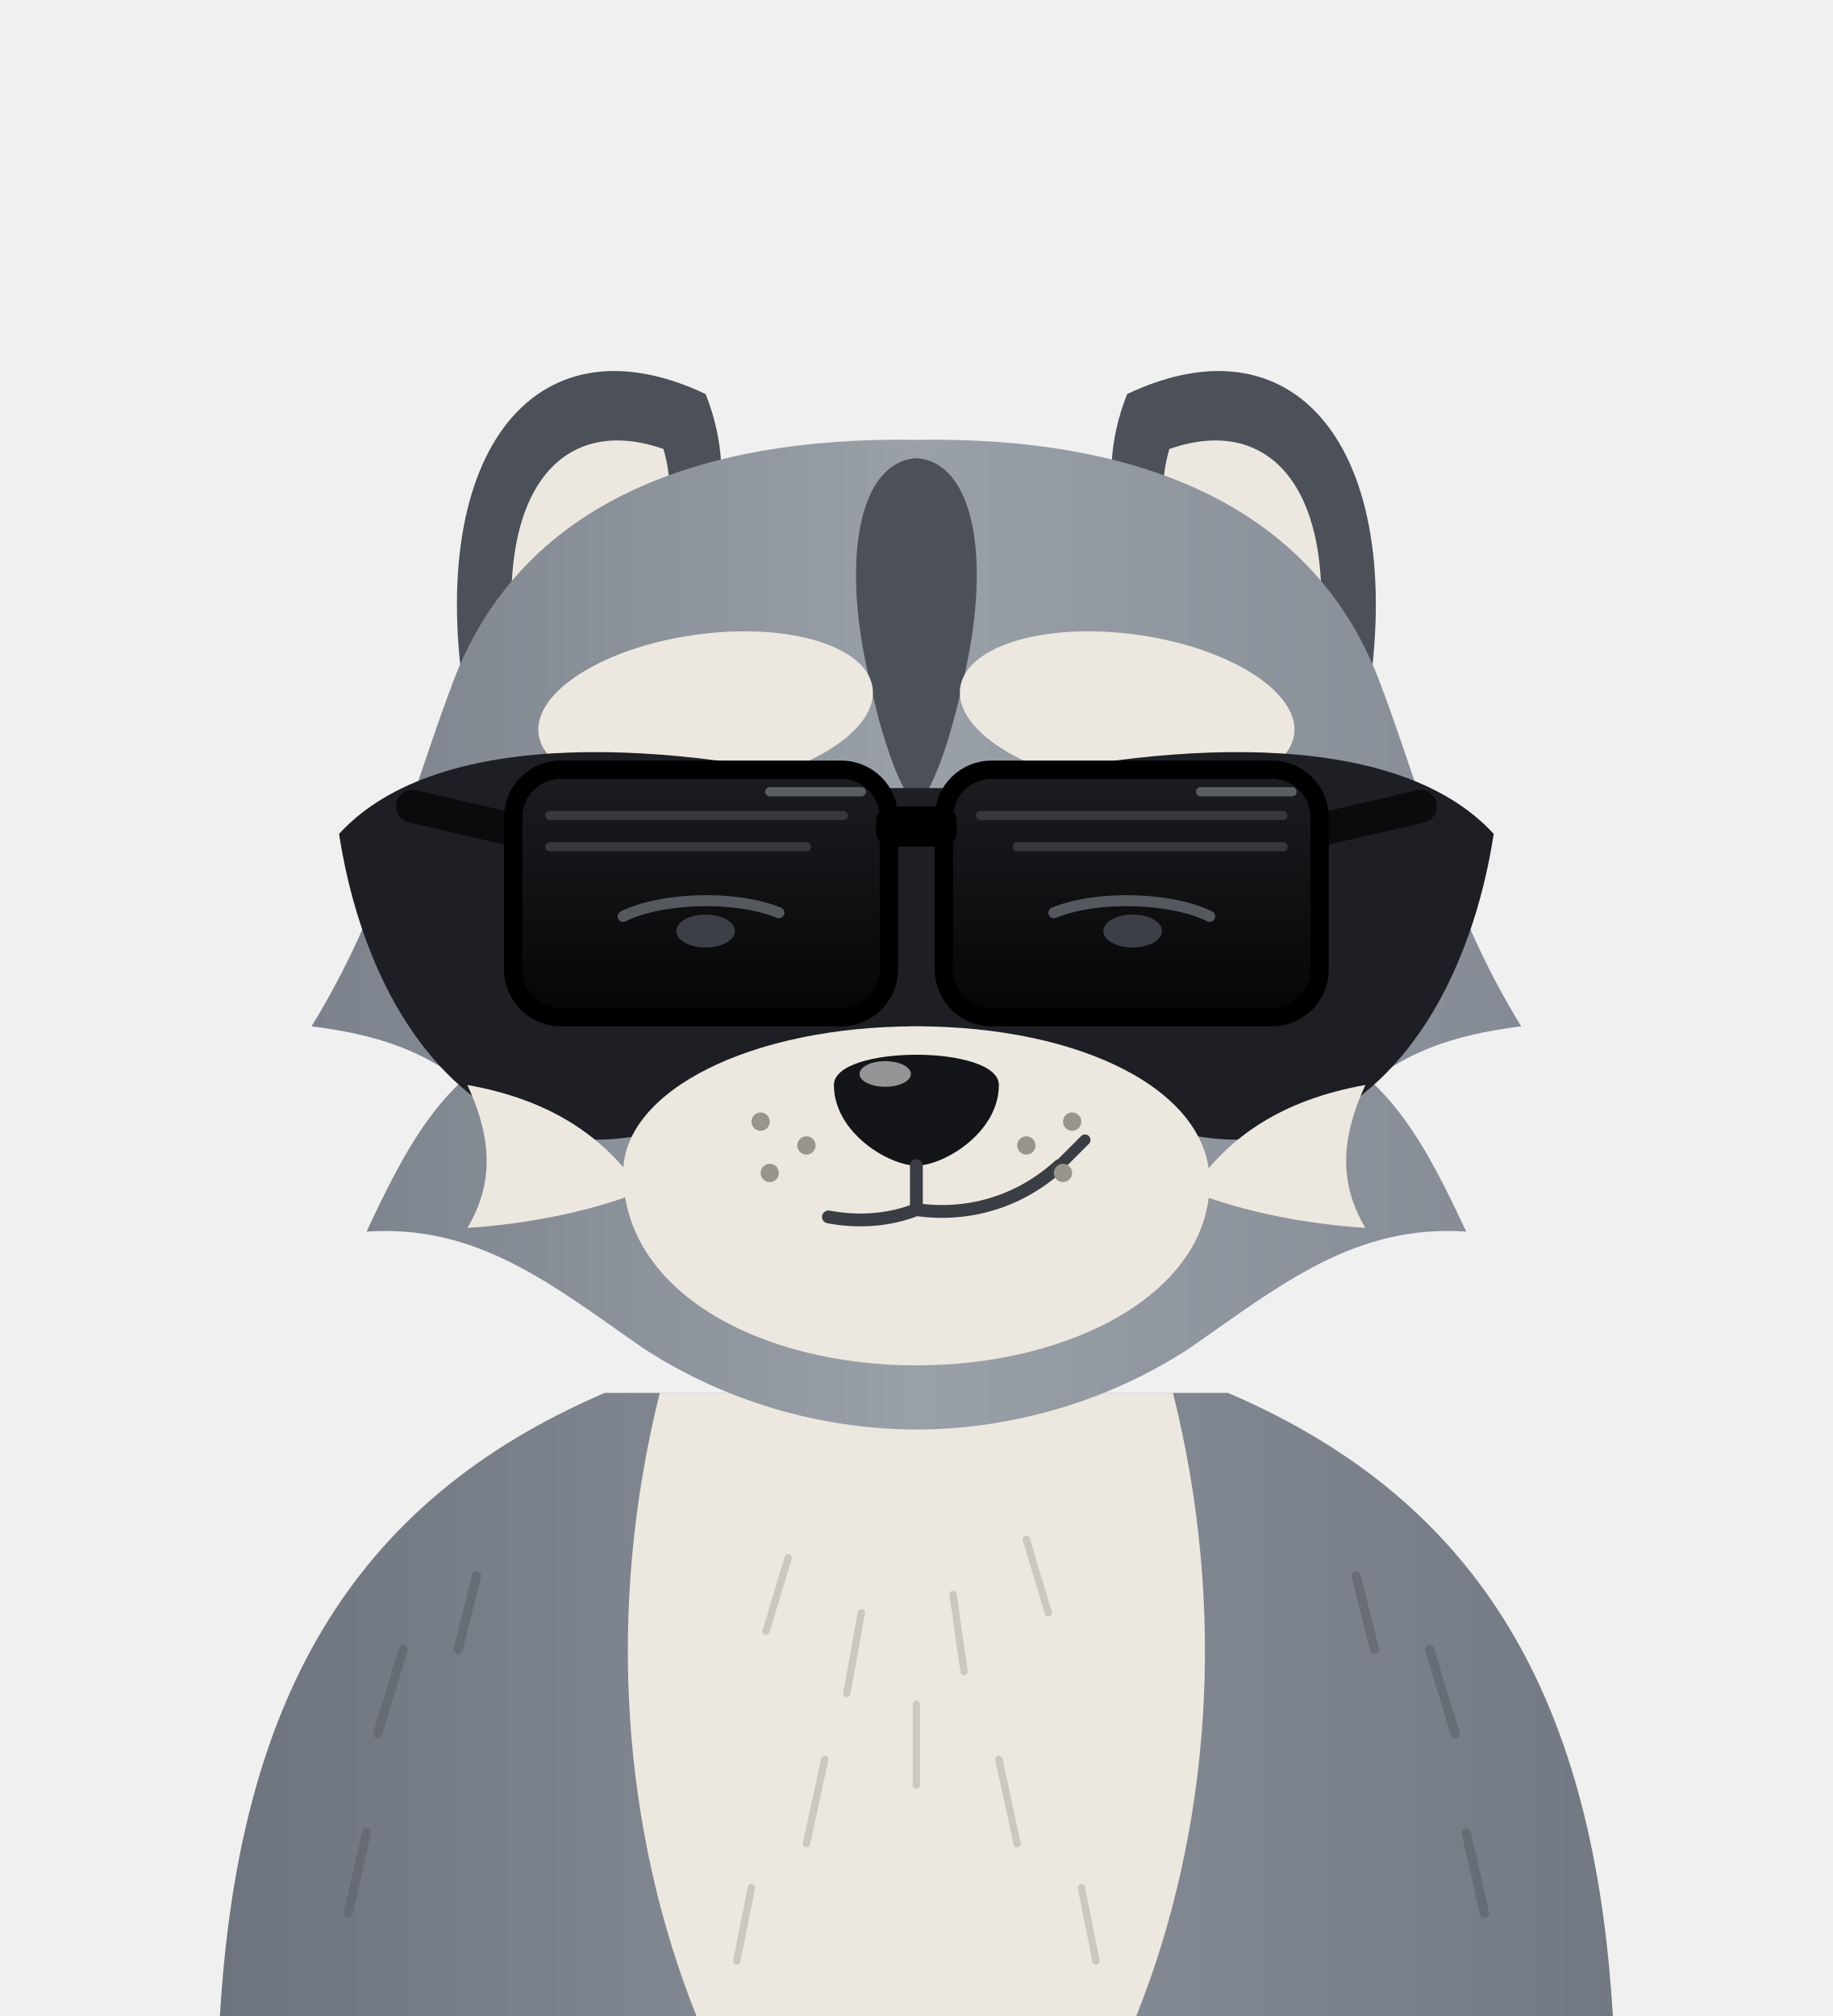
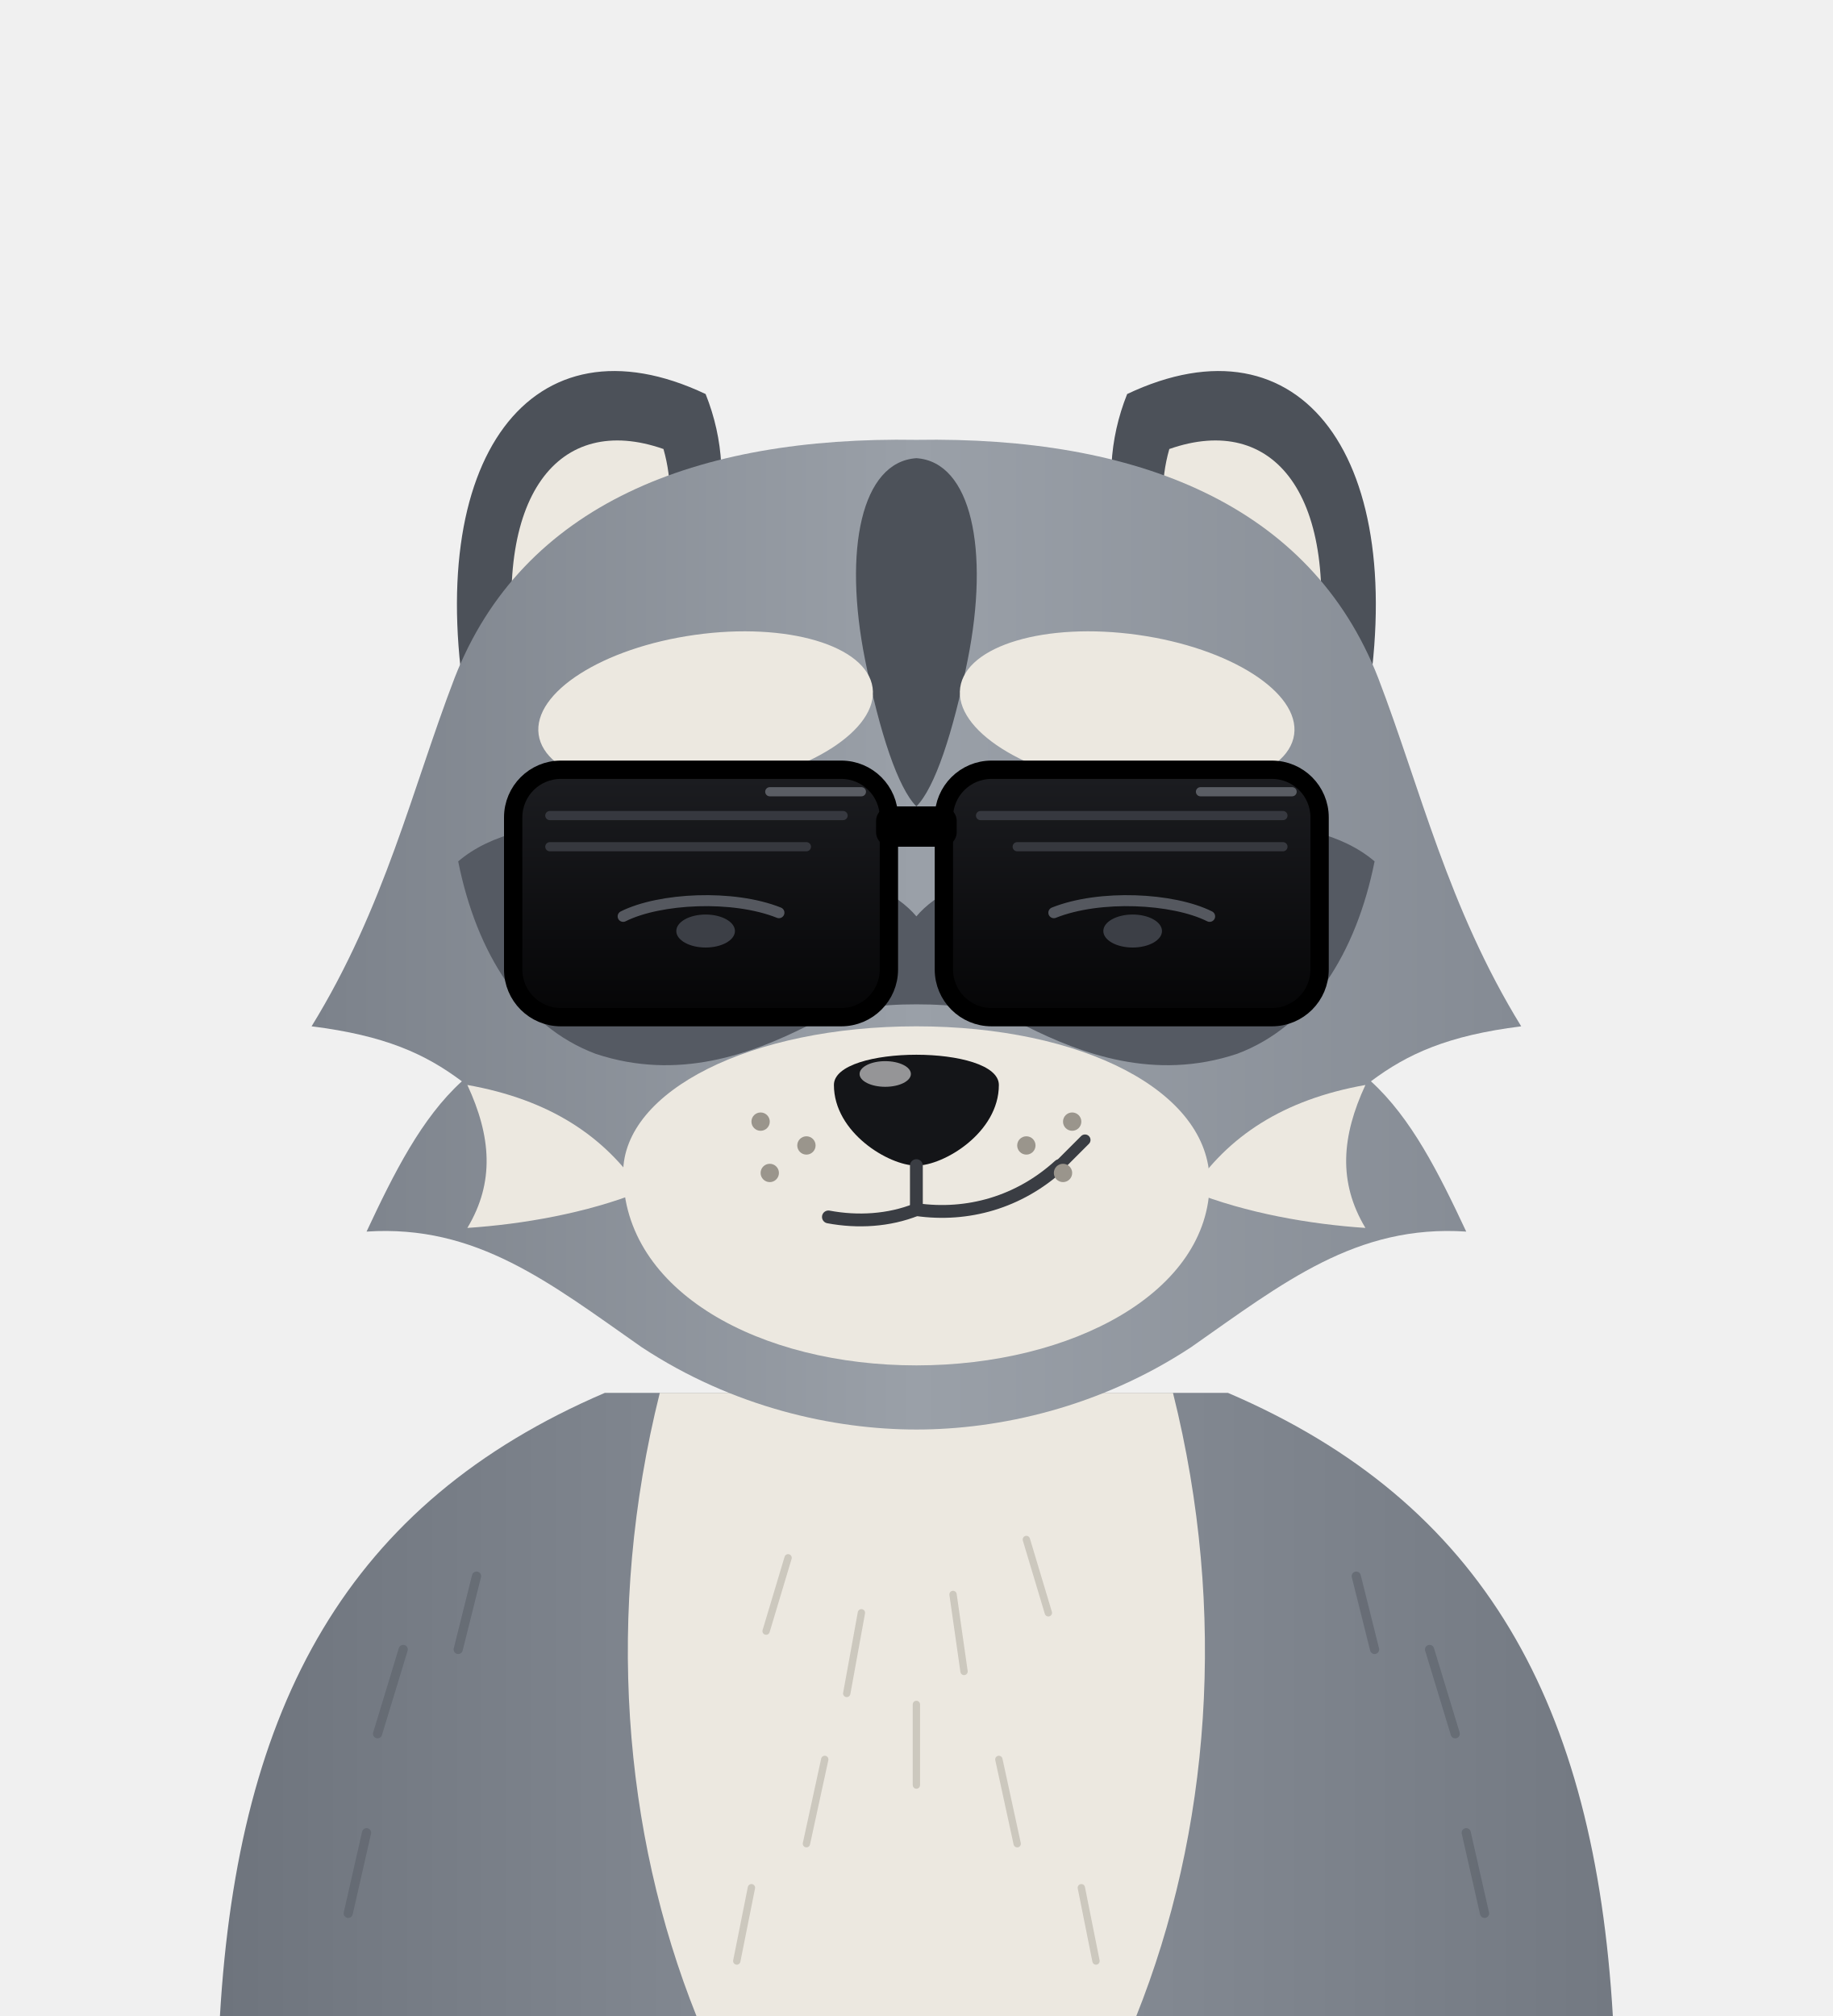
<svg xmlns="http://www.w3.org/2000/svg" viewBox="0 0 1000 1100">
  <defs>
    <linearGradient id="lens" x1="0" y1="0" x2="0" y2="1">
      <stop offset="0" stop-color="#1c1d21" />
      <stop offset="1" stop-color="#050506" />
    </linearGradient>
    <linearGradient id="fur" x1="0" y1="0" x2="1" y2="0">
      <stop offset="0" stop-color="#7c828b" />
      <stop offset="0.5" stop-color="#9aa0a8" />
      <stop offset="1" stop-color="#858b94" />
    </linearGradient>
    <linearGradient id="body" x1="0" y1="0" x2="1" y2="0">
      <stop offset="0" stop-color="#6e747d" />
      <stop offset="0.5" stop-color="#8a9099" />
      <stop offset="1" stop-color="#737982" />
    </linearGradient>
  </defs>
  <path d="M120,1100 C130,930 190,820 330,760 L670,760 C810,820 870,930 880,1100 Z" fill="url(#body)" />
  <path d="M360,760 C330,880 340,1000 380,1100 L620,1100 C660,1000 670,880 640,760 Z" fill="#ece8e0" />
  <g stroke="#c9c4ba" stroke-width="4" stroke-linecap="round" fill="none" opacity="0.9">
    <path d="M430,850 l-12,40" />
    <path d="M470,880 l-8,44" />
    <path d="M520,870 l6,42" />
    <path d="M560,840 l12,40" />
    <path d="M450,960 l-10,46" />
    <path d="M545,960 l10,46" />
    <path d="M500,930 l0,44" />
    <path d="M410,1030 l-8,40" />
    <path d="M590,1030 l8,40" />
  </g>
  <g stroke="#5f656e" stroke-width="5" stroke-linecap="round" fill="none" opacity="0.7">
    <path d="M220,900 l-14,46" />
    <path d="M260,860 l-10,40" />
    <path d="M780,900 l14,46" />
    <path d="M740,860 l10,40" />
    <path d="M200,1000 l-10,44" />
    <path d="M800,1000 l10,44" />
  </g>
  <path d="M255,390 C230,250 290,170 385,215 C405,265 390,320 345,365 Z" fill="#4c5159" />
  <path d="M282,365 C268,270 305,225 362,245 C372,280 360,315 330,345 Z" fill="#ece8e0" />
  <path d="M745,390 C770,250 710,170 615,215 C595,265 610,320 655,365 Z" fill="#4c5159" />
  <path d="M718,365 C732,270 695,225 638,245 C628,280 640,315 670,345 Z" fill="#ece8e0" />
  <path d="M500,240            C620,238 715,275 752,370            C775,430 790,495 830,560            C790,565 768,575 748,590            C770,610 785,640 800,672            C740,668 700,700 650,735            C600,768 545,780 500,780            C455,780 400,768 350,735            C300,700 260,668 200,672            C215,640 230,610 252,590            C232,575 210,565 170,560            C210,495 225,430 248,370            C285,275 380,238 500,240 Z" fill="url(#fur)" />
  <path d="M500,250 C530,252 540,300 528,360 C520,400 510,430 500,440 C490,430 480,400 472,360 C460,300 470,252 500,250 Z" fill="#4c5159" />
  <ellipse cx="385" cy="388" rx="92" ry="42" fill="#ece8e0" transform="rotate(-8 385 388)" />
  <ellipse cx="615" cy="388" rx="92" ry="42" fill="#ece8e0" transform="rotate(8 615 388)" />
-   <path d="M185,455 C240,395 370,405 470,430 L530,430 C630,405 760,395 815,455            C805,520 775,585 720,612 C670,636 610,612 575,585 C548,566 525,560 500,560            C475,560 452,566 425,585 C390,612 330,636 280,612 C225,585 195,520 185,455 Z" fill="#1d1f24" />
+   <path d="M250,470 C285,440 360,445 440,470 C470,478 490,488 500,500 C510,488 530,478 560,470            C640,445 715,440 750,470 C740,520 715,560 675,575 C630,590 590,575 560,560 C540,550 520,548 500,548            C480,548 460,550 440,560 C410,575 370,590 325,575 C285,560 260,520 250,470 Z" fill="#555a63" />
  <path d="M500,560 C590,560 660,595 660,645 C660,705 585,745 500,745 C415,745 340,705 340,640 C340,595 410,560 500,560 Z" fill="#ece8e0" />
  <path d="M255,592 C300,600 330,620 350,650 C320,662 285,668 255,670 C270,645 268,620 255,592 Z" fill="#ece8e0" />
  <path d="M745,592 C700,600 670,620 650,650 C680,662 715,668 745,670 C730,645 732,620 745,592 Z" fill="#ece8e0" />
  <path d="M455,592 C455,570 545,570 545,592 C545,618 515,636 500,636 C485,636 455,618 455,592 Z" fill="#141518" />
  <ellipse cx="483" cy="586" rx="14" ry="7" fill="#ffffff" opacity="0.55" />
  <path d="M500,636 L500,660" stroke="#3a3d43" stroke-width="7" stroke-linecap="round" />
  <path d="M500,660 C485,666 468,667 452,664" stroke="#3a3d43" stroke-width="7" fill="none" stroke-linecap="round" />
  <path d="M500,660 C528,664 556,656 578,636" stroke="#3a3d43" stroke-width="7" fill="none" stroke-linecap="round" />
  <path d="M578,636 C584,630 588,626 592,622" stroke="#3a3d43" stroke-width="6" fill="none" stroke-linecap="round" />
  <g fill="#9a958c">
    <circle cx="420" cy="640" r="5" />
    <circle cx="440" cy="625" r="5" />
    <circle cx="415" cy="612" r="5" />
    <circle cx="580" cy="640" r="5" />
    <circle cx="560" cy="625" r="5" />
    <circle cx="585" cy="612" r="5" />
  </g>
-   <path d="M290,455 L225,440" stroke="#0b0b0d" stroke-width="18" stroke-linecap="round" />
-   <path d="M710,455 L775,440" stroke="#0b0b0d" stroke-width="18" stroke-linecap="round" />
  <rect x="280" y="420" width="205" height="135" rx="26" fill="url(#lens)" stroke="#000" stroke-width="10" />
  <rect x="515" y="420" width="205" height="135" rx="26" fill="url(#lens)" stroke="#000" stroke-width="10" />
  <rect x="478" y="440" width="44" height="22" rx="8" fill="#000" />
  <g stroke="#55585f" stroke-width="6" fill="none" stroke-linecap="round">
    <path d="M340,500 C360,490 400,488 425,498" />
    <path d="M575,498 C600,488 640,490 660,500" />
  </g>
  <g fill="#3c3f46">
    <ellipse cx="385" cy="508" rx="16" ry="9" />
    <ellipse cx="618" cy="508" rx="16" ry="9" />
  </g>
  <g stroke="#3a3c42" stroke-width="5" stroke-linecap="round" opacity="0.9">
    <path d="M300,445 L460,445" />
    <path d="M300,462 L440,462" />
    <path d="M535,445 L700,445" />
    <path d="M555,462 L700,462" />
  </g>
  <path d="M420,432 L470,432" stroke="#5a5d64" stroke-width="5" stroke-linecap="round" />
  <path d="M655,432 L705,432" stroke="#5a5d64" stroke-width="5" stroke-linecap="round" />
</svg>
